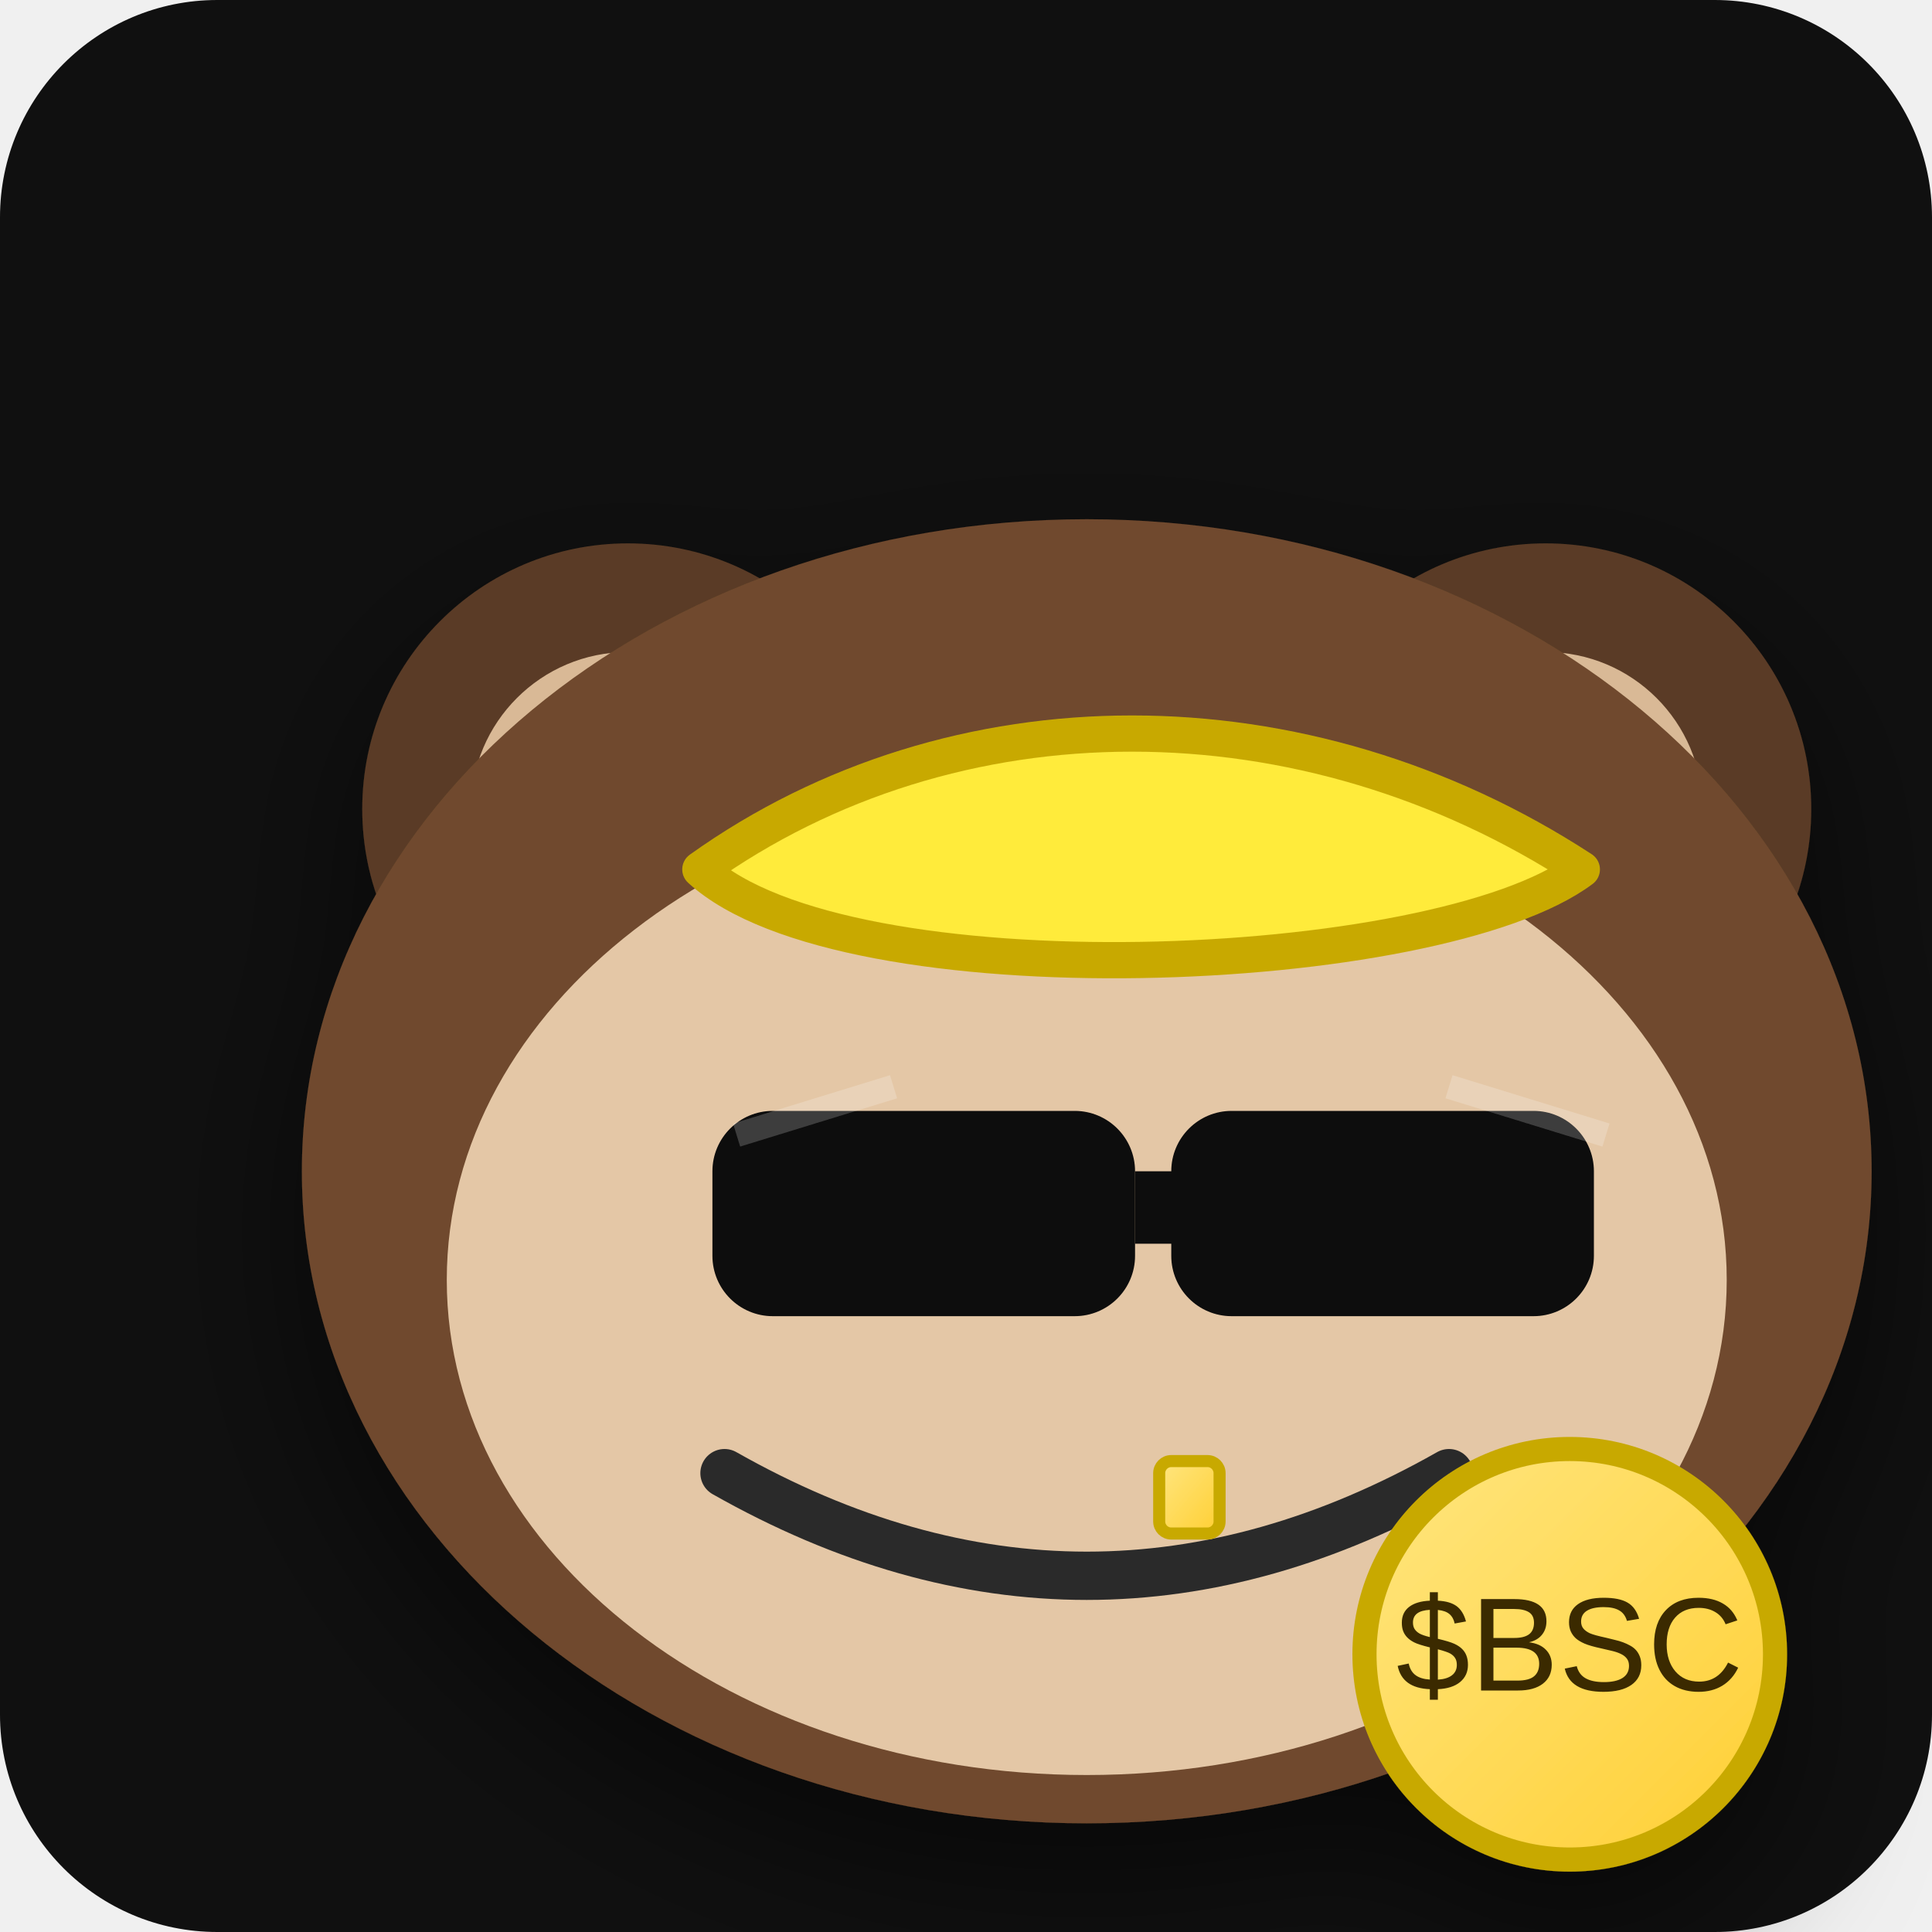
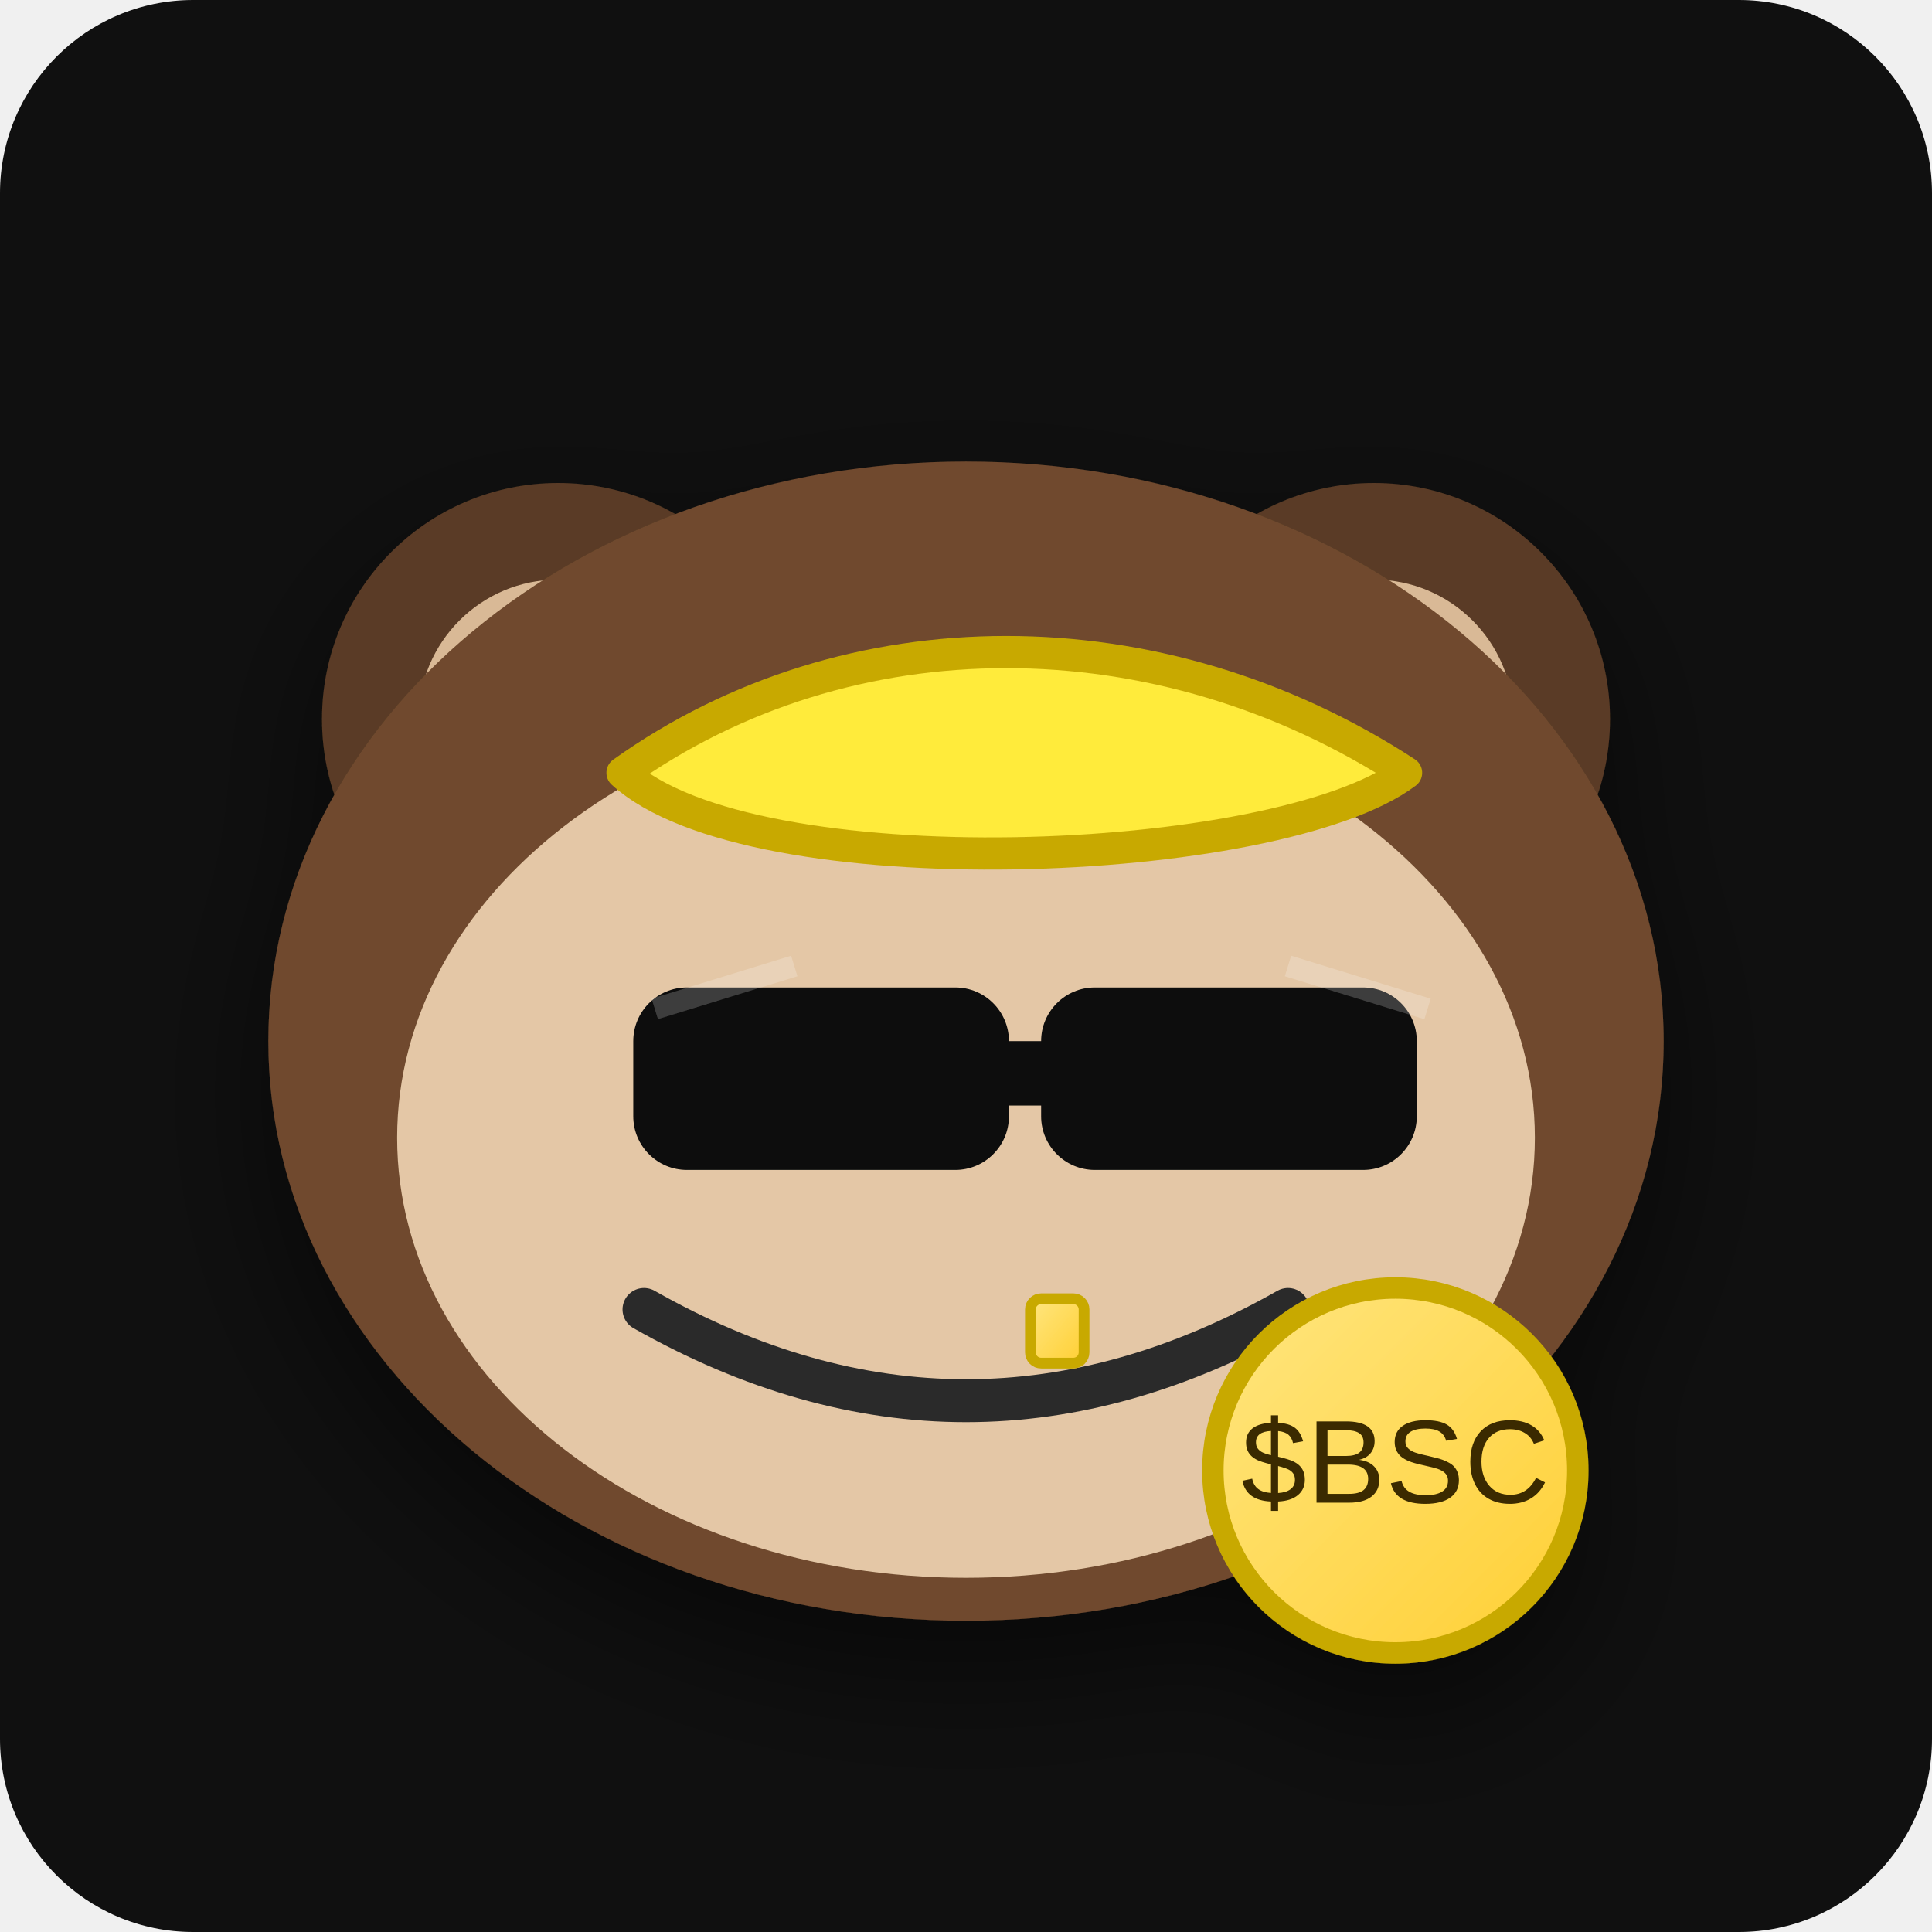
- <svg xmlns="http://www.w3.org/2000/svg" viewBox="0 0 320 320">
+ <svg xmlns="http://www.w3.org/2000/svg" viewBox="0 0 360 360">
  <defs>
    <filter id="shadow" x="-50%" y="-50%" width="200%" height="200%">
      <feDropShadow dx="0" dy="10" stdDeviation="12" flood-color="#000" flood-opacity=".5" />
    </filter>
    <linearGradient id="shine" x1="0" y1="0" x2="1" y2="1">
      <stop offset="0" stop-color="#ffe680" />
      <stop offset="1" stop-color="#ffcf33" />
    </linearGradient>
  </defs>
-   <rect width="320" height="320" rx="36" fill="#101010" />
+   <rect width="360" height="360" rx="36" fill="#101010" />
  <g filter="url(#shadow)" transform="translate(20,16)">
    <circle cx="84" cy="118" r="44" fill="#5a3b25" />
    <circle cx="236" cy="118" r="44" fill="#5a3b25" />
    <circle cx="84" cy="118" r="26" fill="#d9b996" />
    <circle cx="236" cy="118" r="26" fill="#d9b996" />
    <ellipse cx="160" cy="178" rx="130" ry="108" fill="#6f4a2e" />
    <ellipse cx="160" cy="196" rx="106" ry="82" fill="#e4c7a6" />
    <circle cx="130" cy="186" r="14" fill="#fff" />
    <circle cx="190" cy="186" r="14" fill="#fff" />
    <circle cx="130" cy="186" r="6" fill="#2b2b2b" />
    <circle cx="190" cy="186" r="6" fill="#2b2b2b" />
    <path d="M100 228q60 34 120 0" fill="none" stroke="#2b2b2b" stroke-width="8" stroke-linecap="round" />
    <rect x="172" y="226" width="10" height="12" rx="2" fill="url(#shine)" stroke="#c8a904" stroke-width="2" />
    <path d="M96 128c42-30 100-30 146 0-24 18-122 22-146 0z" fill="#ffeb3b" stroke="#c8a904" stroke-width="6" stroke-linejoin="round" />
    <g>
      <rect x="98" y="168" width="70" height="34" rx="10" fill="#0b0b0b" />
      <rect x="174" y="168" width="70" height="34" rx="10" fill="#0b0b0b" />
      <rect x="168" y="178" width="12" height="12" fill="#0b0b0b" />
      <path d="M102 172l26-8m118 8l-26-8" stroke="#ffffff" stroke-opacity=".2" stroke-width="4" />
    </g>
    <g transform="translate(240,258)">
      <circle cx="0" cy="0" r="34" fill="url(#shine)" stroke="#c8a904" stroke-width="4" />
      <text x="0" y="6" text-anchor="middle" font-family="Impact, system-ui, Arial, sans-serif" font-size="22" fill="#3a2a00">$BSC</text>
    </g>
  </g>
</svg>
